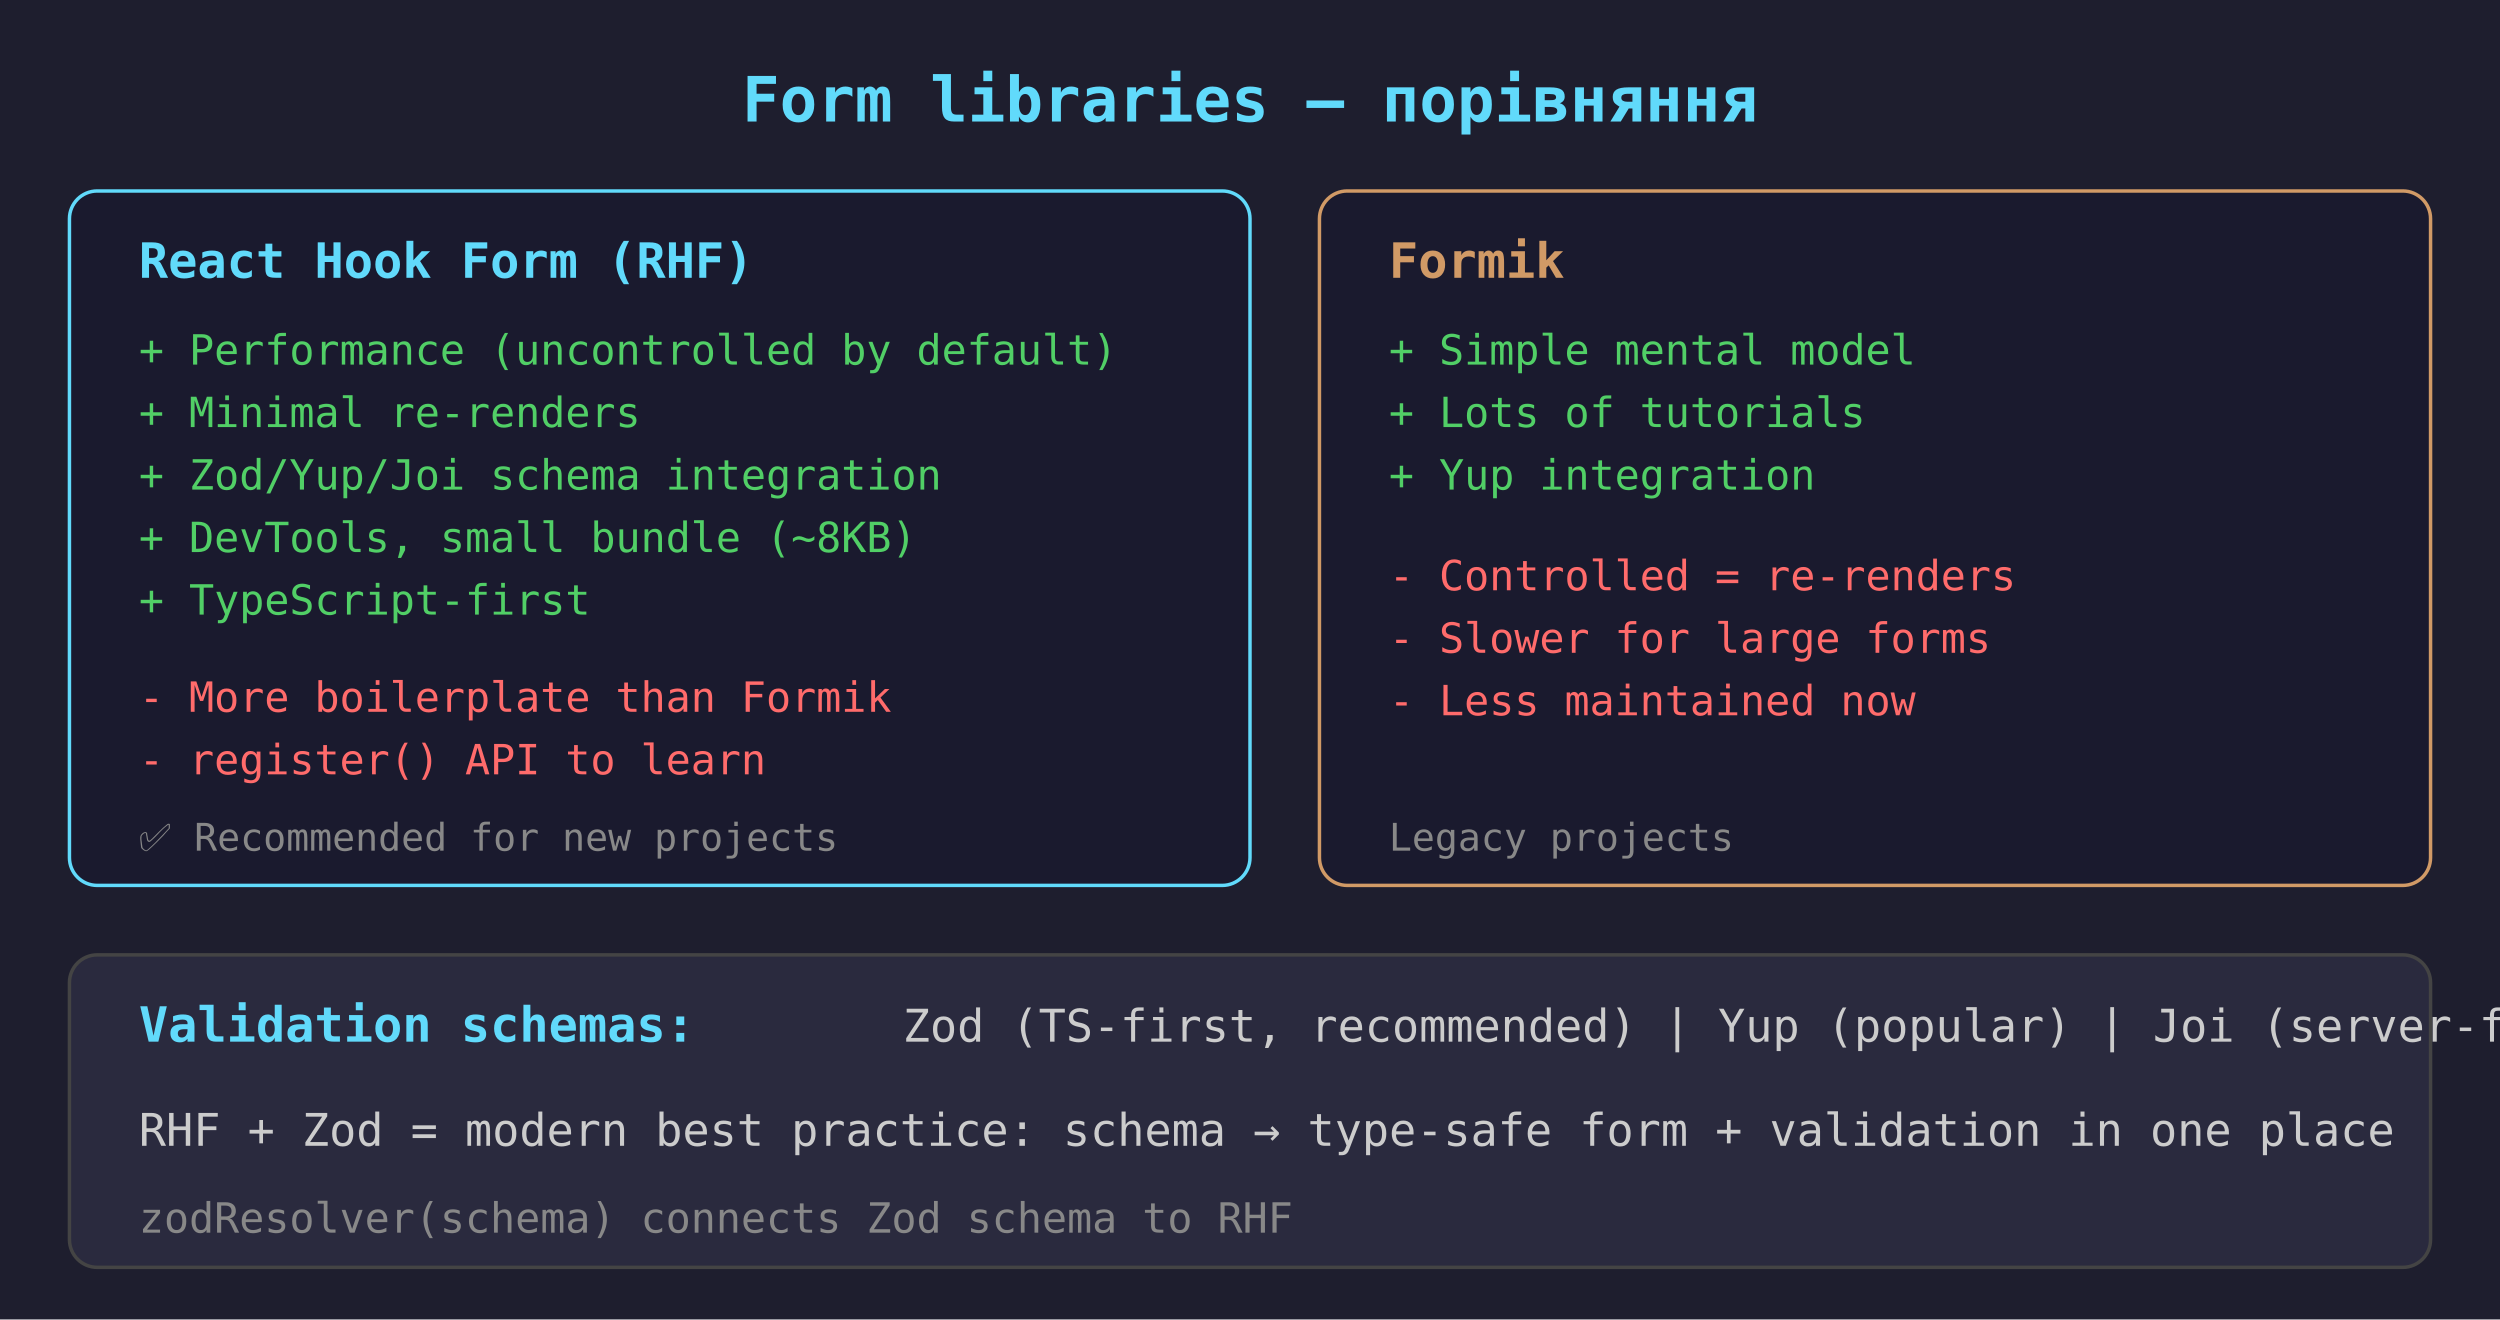
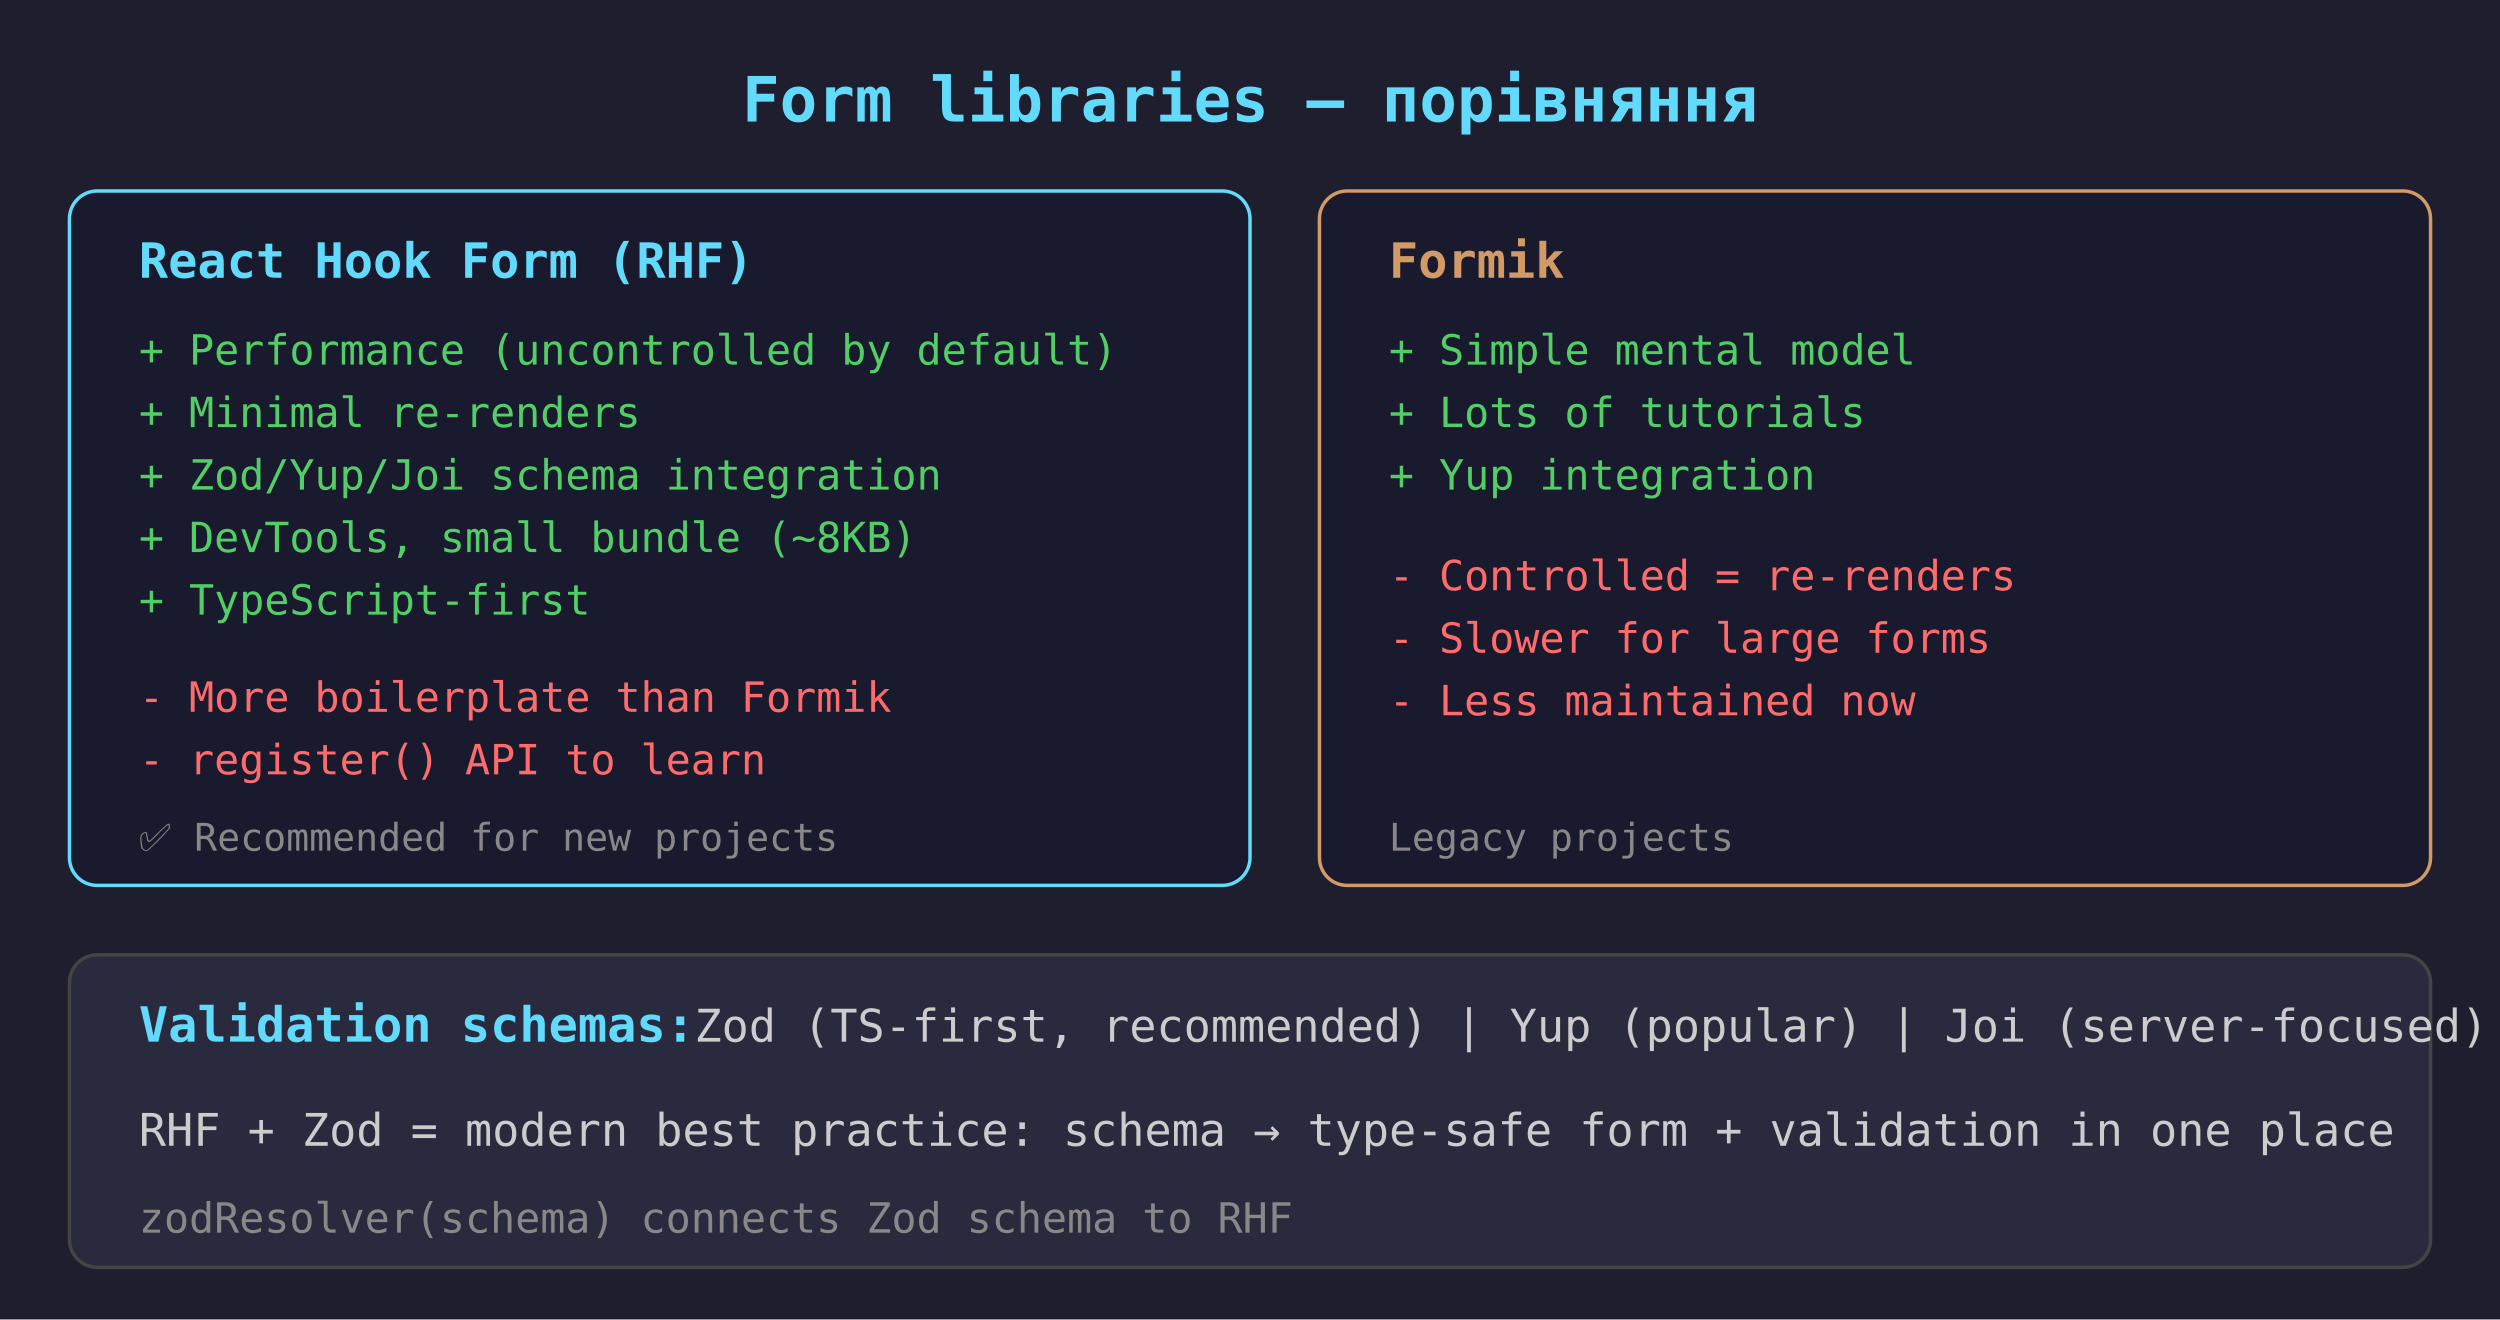
<svg xmlns="http://www.w3.org/2000/svg" viewBox="0 0 720 380" width="720" height="380">
  <rect width="720" height="380" fill="#1e1e2e" />
  <text x="360" y="35" text-anchor="middle" fill="#61DAFB" font-family="monospace" font-size="18" font-weight="bold">Form libraries — порівняння</text>
  <rect x="20" y="55" width="340" height="200" rx="8" fill="#1a1a2e" stroke="#61DAFB" />
  <text x="40" y="80" fill="#61DAFB" font-family="monospace" font-size="14" font-weight="bold">React Hook Form (RHF)</text>
  <text x="40" y="105" fill="#51cf66" font-family="monospace" font-size="12">+ Performance (uncontrolled by default)</text>
  <text x="40" y="123" fill="#51cf66" font-family="monospace" font-size="12">+ Minimal re-renders</text>
  <text x="40" y="141" fill="#51cf66" font-family="monospace" font-size="12">+ Zod/Yup/Joi schema integration</text>
  <text x="40" y="159" fill="#51cf66" font-family="monospace" font-size="12">+ DevTools, small bundle (~8KB)</text>
  <text x="40" y="177" fill="#51cf66" font-family="monospace" font-size="12">+ TypeScript-first</text>
  <text x="40" y="205" fill="#ff6b6b" font-family="monospace" font-size="12">- More boilerplate than Formik</text>
  <text x="40" y="223" fill="#ff6b6b" font-family="monospace" font-size="12">- register() API to learn</text>
  <text x="40" y="245" fill="#888" font-family="monospace" font-size="11">✅ Recommended for new projects</text>
  <rect x="380" y="55" width="320" height="200" rx="8" fill="#1a1a2e" stroke="#d19a66" />
  <text x="400" y="80" fill="#d19a66" font-family="monospace" font-size="14" font-weight="bold">Formik</text>
  <text x="400" y="105" fill="#51cf66" font-family="monospace" font-size="12">+ Simple mental model</text>
  <text x="400" y="123" fill="#51cf66" font-family="monospace" font-size="12">+ Lots of tutorials</text>
  <text x="400" y="141" fill="#51cf66" font-family="monospace" font-size="12">+ Yup integration</text>
  <text x="400" y="170" fill="#ff6b6b" font-family="monospace" font-size="12">- Controlled = re-renders</text>
  <text x="400" y="188" fill="#ff6b6b" font-family="monospace" font-size="12">- Slower for large forms</text>
  <text x="400" y="206" fill="#ff6b6b" font-family="monospace" font-size="12">- Less maintained now</text>
  <text x="400" y="245" fill="#888" font-family="monospace" font-size="11">Legacy projects</text>
  <rect x="20" y="275" width="680" height="90" rx="8" fill="#2a2a3e" stroke="#444" />
  <text x="40" y="300" fill="#61DAFB" font-family="monospace" font-size="14" font-weight="bold">Validation schemas:</text>
-   <text x="260" y="300" fill="#ccc" font-family="monospace" font-size="13">Zod (TS-first, recommended)  |  Yup (popular)  |  Joi (server-focused)</text>
+   <text x="200" y="300" fill="#ccc" font-family="monospace" font-size="13">Zod (TS-first, recommended)  |  Yup (popular)  |  Joi (server-focused)</text>
  <text x="40" y="330" fill="#ccc" font-family="monospace" font-size="13">RHF + Zod = modern best practice: schema → type-safe form + validation in one place</text>
  <text x="40" y="355" fill="#888" font-family="monospace" font-size="12">zodResolver(schema) connects Zod schema to RHF</text>
</svg>
